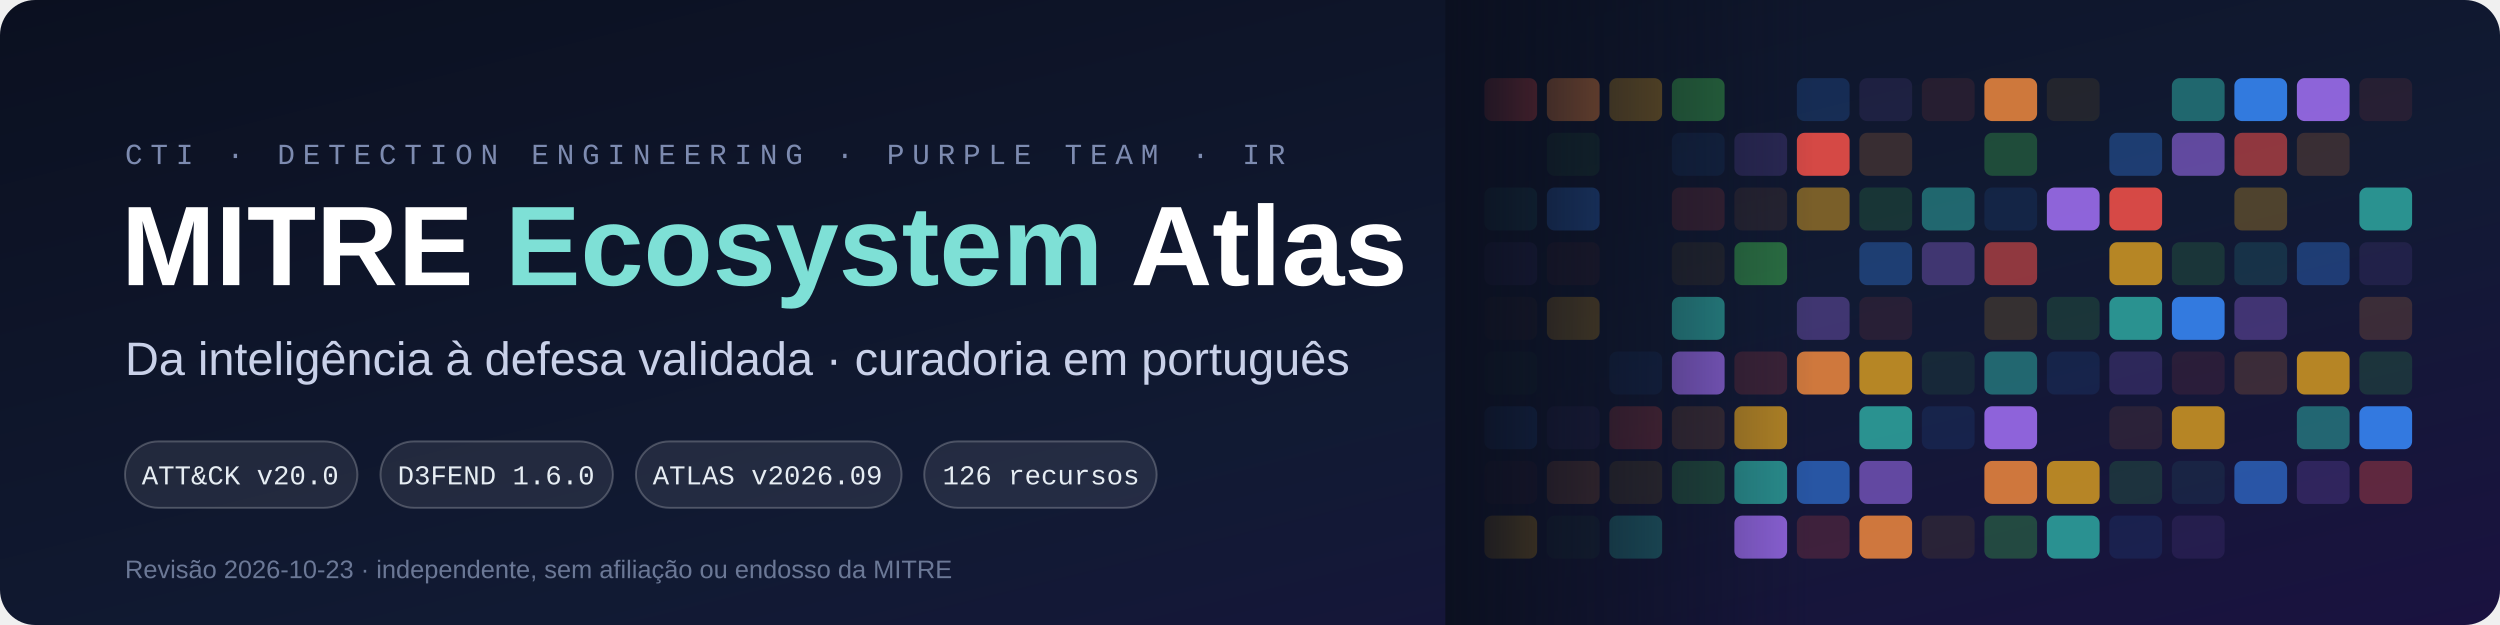
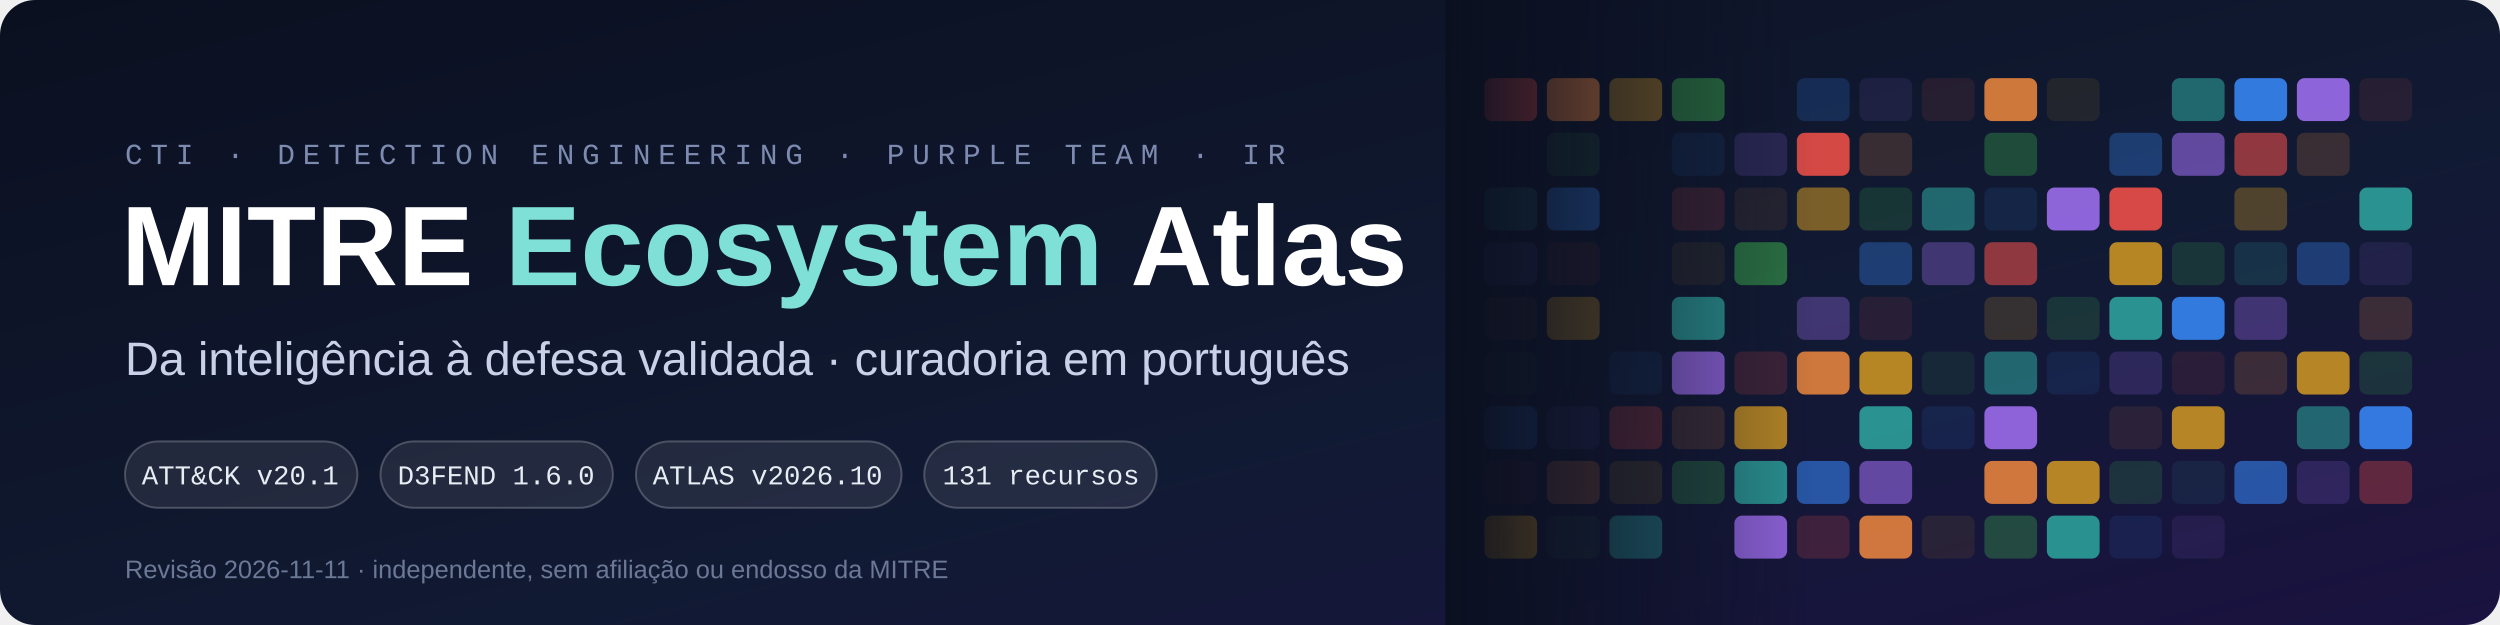
- <svg xmlns="http://www.w3.org/2000/svg" width="1280" height="320" viewBox="0 0 1280 320" role="img" aria-label="MITRE Ecosystem Atlas: 126 recursos mapeados">
+ <svg xmlns="http://www.w3.org/2000/svg" width="1280" height="320" viewBox="0 0 1280 320" role="img" aria-label="MITRE Ecosystem Atlas: 131 recursos mapeados">
  <defs>
    <linearGradient id="bg" x1="0" y1="0" x2="1" y2="1">
      <stop offset="0" stop-color="#0b1020" />
      <stop offset="0.6" stop-color="#111a33" />
      <stop offset="1" stop-color="#1a1240" />
    </linearGradient>
    <linearGradient id="fade" x1="0" x2="1">
      <stop offset="0" stop-color="#0b1020" stop-opacity="1" />
      <stop offset="0.35" stop-color="#0b1020" stop-opacity="0" />
    </linearGradient>
  </defs>
  <rect width="1280" height="320" rx="18" fill="url(#bg)" />
  <rect x="760" y="40" width="27" height="22" rx="4" fill="#f85149" opacity="0.85" />
  <rect x="760" y="96" width="27" height="22" rx="4" fill="#2ea7a0" opacity="0.32" />
  <rect x="760" y="124" width="27" height="22" rx="4" fill="#a371f7" opacity="0.18" />
  <rect x="760" y="152" width="27" height="22" rx="4" fill="#f0883e" opacity="0.1" />
  <rect x="760" y="180" width="27" height="22" rx="4" fill="#3fb950" opacity="0.1" />
  <rect x="760" y="208" width="27" height="22" rx="4" fill="#388bfd" opacity="0.32" />
  <rect x="760" y="236" width="27" height="22" rx="4" fill="#f85149" opacity="0.1" />
  <rect x="760" y="264" width="27" height="22" rx="4" fill="#d29922" opacity="0.85" />
  <rect x="792" y="40" width="27" height="22" rx="4" fill="#f0883e" opacity="0.85" />
  <rect x="792" y="68" width="27" height="22" rx="4" fill="#3fb950" opacity="0.18" />
  <rect x="792" y="96" width="27" height="22" rx="4" fill="#388bfd" opacity="0.55" />
  <rect x="792" y="124" width="27" height="22" rx="4" fill="#f85149" opacity="0.1" />
  <rect x="792" y="152" width="27" height="22" rx="4" fill="#d29922" opacity="0.55" />
  <rect x="792" y="208" width="27" height="22" rx="4" fill="#a371f7" opacity="0.1" />
  <rect x="792" y="236" width="27" height="22" rx="4" fill="#f0883e" opacity="0.32" />
  <rect x="792" y="264" width="27" height="22" rx="4" fill="#3fb950" opacity="0.1" />
  <rect x="824" y="40" width="27" height="22" rx="4" fill="#d29922" opacity="0.55" />
  <rect x="824" y="180" width="27" height="22" rx="4" fill="#388bfd" opacity="0.1" />
  <rect x="824" y="208" width="27" height="22" rx="4" fill="#f85149" opacity="0.32" />
  <rect x="824" y="236" width="27" height="22" rx="4" fill="#d29922" opacity="0.18" />
  <rect x="824" y="264" width="27" height="22" rx="4" fill="#2ea7a0" opacity="0.55" />
  <rect x="856" y="40" width="27" height="22" rx="4" fill="#3fb950" opacity="0.55" />
  <rect x="856" y="68" width="27" height="22" rx="4" fill="#388bfd" opacity="0.1" />
  <rect x="856" y="96" width="27" height="22" rx="4" fill="#f85149" opacity="0.18" />
  <rect x="856" y="124" width="27" height="22" rx="4" fill="#d29922" opacity="0.1" />
  <rect x="856" y="152" width="27" height="22" rx="4" fill="#2ea7a0" opacity="0.85" />
  <rect x="856" y="180" width="27" height="22" rx="4" fill="#a371f7" opacity="0.85" />
  <rect x="856" y="208" width="27" height="22" rx="4" fill="#f0883e" opacity="0.18" />
  <rect x="856" y="236" width="27" height="22" rx="4" fill="#3fb950" opacity="0.32" />
  <rect x="888" y="68" width="27" height="22" rx="4" fill="#a371f7" opacity="0.18" />
  <rect x="888" y="96" width="27" height="22" rx="4" fill="#f0883e" opacity="0.1" />
  <rect x="888" y="124" width="27" height="22" rx="4" fill="#3fb950" opacity="0.55" />
  <rect x="888" y="180" width="27" height="22" rx="4" fill="#f85149" opacity="0.18" />
  <rect x="888" y="208" width="27" height="22" rx="4" fill="#d29922" opacity="0.85" />
  <rect x="888" y="236" width="27" height="22" rx="4" fill="#2ea7a0" opacity="0.85" />
  <rect x="888" y="264" width="27" height="22" rx="4" fill="#a371f7" opacity="0.85" />
  <rect x="920" y="40" width="27" height="22" rx="4" fill="#388bfd" opacity="0.18" />
  <rect x="920" y="68" width="27" height="22" rx="4" fill="#f85149" opacity="0.85" />
  <rect x="920" y="96" width="27" height="22" rx="4" fill="#d29922" opacity="0.55" />
  <rect x="920" y="152" width="27" height="22" rx="4" fill="#a371f7" opacity="0.32" />
  <rect x="920" y="180" width="27" height="22" rx="4" fill="#f0883e" opacity="0.85" />
  <rect x="920" y="236" width="27" height="22" rx="4" fill="#388bfd" opacity="0.55" />
  <rect x="920" y="264" width="27" height="22" rx="4" fill="#f85149" opacity="0.18" />
  <rect x="952" y="40" width="27" height="22" rx="4" fill="#a371f7" opacity="0.1" />
  <rect x="952" y="68" width="27" height="22" rx="4" fill="#f0883e" opacity="0.18" />
  <rect x="952" y="96" width="27" height="22" rx="4" fill="#3fb950" opacity="0.18" />
  <rect x="952" y="124" width="27" height="22" rx="4" fill="#388bfd" opacity="0.32" />
  <rect x="952" y="152" width="27" height="22" rx="4" fill="#f85149" opacity="0.1" />
  <rect x="952" y="180" width="27" height="22" rx="4" fill="#d29922" opacity="0.85" />
  <rect x="952" y="208" width="27" height="22" rx="4" fill="#2ea7a0" opacity="0.85" />
  <rect x="952" y="236" width="27" height="22" rx="4" fill="#a371f7" opacity="0.55" />
  <rect x="952" y="264" width="27" height="22" rx="4" fill="#f0883e" opacity="0.85" />
  <rect x="984" y="40" width="27" height="22" rx="4" fill="#f85149" opacity="0.1" />
  <rect x="984" y="96" width="27" height="22" rx="4" fill="#2ea7a0" opacity="0.55" />
  <rect x="984" y="124" width="27" height="22" rx="4" fill="#a371f7" opacity="0.32" />
  <rect x="984" y="180" width="27" height="22" rx="4" fill="#3fb950" opacity="0.1" />
  <rect x="984" y="208" width="27" height="22" rx="4" fill="#388bfd" opacity="0.1" />
  <rect x="984" y="264" width="27" height="22" rx="4" fill="#d29922" opacity="0.1" />
  <rect x="1016" y="40" width="27" height="22" rx="4" fill="#f0883e" opacity="0.85" />
  <rect x="1016" y="68" width="27" height="22" rx="4" fill="#3fb950" opacity="0.32" />
  <rect x="1016" y="96" width="27" height="22" rx="4" fill="#388bfd" opacity="0.1" />
  <rect x="1016" y="124" width="27" height="22" rx="4" fill="#f85149" opacity="0.55" />
  <rect x="1016" y="152" width="27" height="22" rx="4" fill="#d29922" opacity="0.18" />
  <rect x="1016" y="180" width="27" height="22" rx="4" fill="#2ea7a0" opacity="0.55" />
  <rect x="1016" y="208" width="27" height="22" rx="4" fill="#a371f7" opacity="0.85" />
  <rect x="1016" y="236" width="27" height="22" rx="4" fill="#f0883e" opacity="0.85" />
  <rect x="1016" y="264" width="27" height="22" rx="4" fill="#3fb950" opacity="0.32" />
  <rect x="1048" y="40" width="27" height="22" rx="4" fill="#d29922" opacity="0.1" />
  <rect x="1048" y="96" width="27" height="22" rx="4" fill="#a371f7" opacity="0.85" />
  <rect x="1048" y="152" width="27" height="22" rx="4" fill="#3fb950" opacity="0.18" />
  <rect x="1048" y="180" width="27" height="22" rx="4" fill="#388bfd" opacity="0.1" />
  <rect x="1048" y="236" width="27" height="22" rx="4" fill="#d29922" opacity="0.85" />
  <rect x="1048" y="264" width="27" height="22" rx="4" fill="#2ea7a0" opacity="0.85" />
  <rect x="1080" y="68" width="27" height="22" rx="4" fill="#388bfd" opacity="0.32" />
  <rect x="1080" y="96" width="27" height="22" rx="4" fill="#f85149" opacity="0.85" />
  <rect x="1080" y="124" width="27" height="22" rx="4" fill="#d29922" opacity="0.85" />
  <rect x="1080" y="152" width="27" height="22" rx="4" fill="#2ea7a0" opacity="0.85" />
  <rect x="1080" y="180" width="27" height="22" rx="4" fill="#a371f7" opacity="0.18" />
  <rect x="1080" y="208" width="27" height="22" rx="4" fill="#f0883e" opacity="0.1" />
  <rect x="1080" y="236" width="27" height="22" rx="4" fill="#3fb950" opacity="0.18" />
  <rect x="1080" y="264" width="27" height="22" rx="4" fill="#388bfd" opacity="0.1" />
  <rect x="1112" y="40" width="27" height="22" rx="4" fill="#2ea7a0" opacity="0.55" />
  <rect x="1112" y="68" width="27" height="22" rx="4" fill="#a371f7" opacity="0.55" />
  <rect x="1112" y="124" width="27" height="22" rx="4" fill="#3fb950" opacity="0.18" />
  <rect x="1112" y="152" width="27" height="22" rx="4" fill="#388bfd" opacity="0.85" />
  <rect x="1112" y="180" width="27" height="22" rx="4" fill="#f85149" opacity="0.1" />
  <rect x="1112" y="208" width="27" height="22" rx="4" fill="#d29922" opacity="0.85" />
  <rect x="1112" y="236" width="27" height="22" rx="4" fill="#2ea7a0" opacity="0.1" />
  <rect x="1112" y="264" width="27" height="22" rx="4" fill="#a371f7" opacity="0.1" />
  <rect x="1144" y="40" width="27" height="22" rx="4" fill="#388bfd" opacity="0.85" />
  <rect x="1144" y="68" width="27" height="22" rx="4" fill="#f85149" opacity="0.55" />
  <rect x="1144" y="96" width="27" height="22" rx="4" fill="#d29922" opacity="0.32" />
  <rect x="1144" y="124" width="27" height="22" rx="4" fill="#2ea7a0" opacity="0.18" />
  <rect x="1144" y="152" width="27" height="22" rx="4" fill="#a371f7" opacity="0.32" />
  <rect x="1144" y="180" width="27" height="22" rx="4" fill="#f0883e" opacity="0.18" />
  <rect x="1144" y="236" width="27" height="22" rx="4" fill="#388bfd" opacity="0.55" />
  <rect x="1176" y="40" width="27" height="22" rx="4" fill="#a371f7" opacity="0.85" />
  <rect x="1176" y="68" width="27" height="22" rx="4" fill="#f0883e" opacity="0.18" />
  <rect x="1176" y="124" width="27" height="22" rx="4" fill="#388bfd" opacity="0.32" />
  <rect x="1176" y="180" width="27" height="22" rx="4" fill="#d29922" opacity="0.85" />
  <rect x="1176" y="208" width="27" height="22" rx="4" fill="#2ea7a0" opacity="0.55" />
  <rect x="1176" y="236" width="27" height="22" rx="4" fill="#a371f7" opacity="0.18" />
  <rect x="1208" y="40" width="27" height="22" rx="4" fill="#f85149" opacity="0.1" />
  <rect x="1208" y="96" width="27" height="22" rx="4" fill="#2ea7a0" opacity="0.85" />
  <rect x="1208" y="124" width="27" height="22" rx="4" fill="#a371f7" opacity="0.1" />
  <rect x="1208" y="152" width="27" height="22" rx="4" fill="#f0883e" opacity="0.18" />
  <rect x="1208" y="180" width="27" height="22" rx="4" fill="#3fb950" opacity="0.18" />
  <rect x="1208" y="208" width="27" height="22" rx="4" fill="#388bfd" opacity="0.85" />
  <rect x="1208" y="236" width="27" height="22" rx="4" fill="#f85149" opacity="0.32" />
  <rect x="740" y="0" width="540" height="320" fill="url(#fade)" />
  <text x="64" y="84" font-family="'SFMono-Regular', Consolas, 'Liberation Mono', monospace" font-size="15" letter-spacing="4" fill="#7d8bb0">CTI · DETECTION ENGINEERING · PURPLE TEAM · IR</text>
  <text x="62" y="146" font-family="'Segoe UI', 'Helvetica Neue', Arial, sans-serif" font-size="58" font-weight="800" fill="#ffffff">MITRE <tspan fill="#7ee0d6">Ecosystem</tspan> Atlas</text>
  <text x="64" y="192" font-family="'Segoe UI', 'Helvetica Neue', Arial, sans-serif" font-size="24" fill="#c9d1e9">Da inteligência à defesa validada · curadoria em português</text>
  <rect x="64" y="226" width="119" height="34" rx="17" fill="#ffffff" fill-opacity="0.08" stroke="#ffffff" stroke-opacity="0.22" />
-   <text x="123" y="248" text-anchor="middle" font-family="'SFMono-Regular', Consolas, 'Liberation Mono', monospace" font-size="14" fill="#e6edf3">ATT&amp;CK v20.0</text>
+   <text x="123" y="248" text-anchor="middle" font-family="'SFMono-Regular', Consolas, 'Liberation Mono', monospace" font-size="14" fill="#e6edf3">ATT&amp;CK v20.1</text>
  <rect x="194.8" y="226" width="119" height="34" rx="17" fill="#ffffff" fill-opacity="0.08" stroke="#ffffff" stroke-opacity="0.22" />
  <text x="254" y="248" text-anchor="middle" font-family="'SFMono-Regular', Consolas, 'Liberation Mono', monospace" font-size="14" fill="#e6edf3">D3FEND 1.6.0</text>
  <rect x="325.6" y="226" width="136" height="34" rx="17" fill="#ffffff" fill-opacity="0.08" stroke="#ffffff" stroke-opacity="0.22" />
-   <text x="393" y="248" text-anchor="middle" font-family="'SFMono-Regular', Consolas, 'Liberation Mono', monospace" font-size="14" fill="#e6edf3">ATLAS v2026.09</text>
+   <text x="393" y="248" text-anchor="middle" font-family="'SFMono-Regular', Consolas, 'Liberation Mono', monospace" font-size="14" fill="#e6edf3">ATLAS v2026.10</text>
  <rect x="473.2" y="226" width="119" height="34" rx="17" fill="#ffffff" fill-opacity="0.08" stroke="#ffffff" stroke-opacity="0.22" />
-   <text x="533" y="248" text-anchor="middle" font-family="'SFMono-Regular', Consolas, 'Liberation Mono', monospace" font-size="14" fill="#e6edf3">126 recursos</text>
-   <text x="64" y="296" font-family="'Segoe UI', 'Helvetica Neue', Arial, sans-serif" font-size="13" fill="#6b7896">Revisão 2026-10-23 · independente, sem afiliação ou endosso da MITRE</text>
+   <text x="533" y="248" text-anchor="middle" font-family="'SFMono-Regular', Consolas, 'Liberation Mono', monospace" font-size="14" fill="#e6edf3">131 recursos</text>
+   <text x="64" y="296" font-family="'Segoe UI', 'Helvetica Neue', Arial, sans-serif" font-size="13" fill="#6b7896">Revisão 2026-11-11 · independente, sem afiliação ou endosso da MITRE</text>
</svg>
